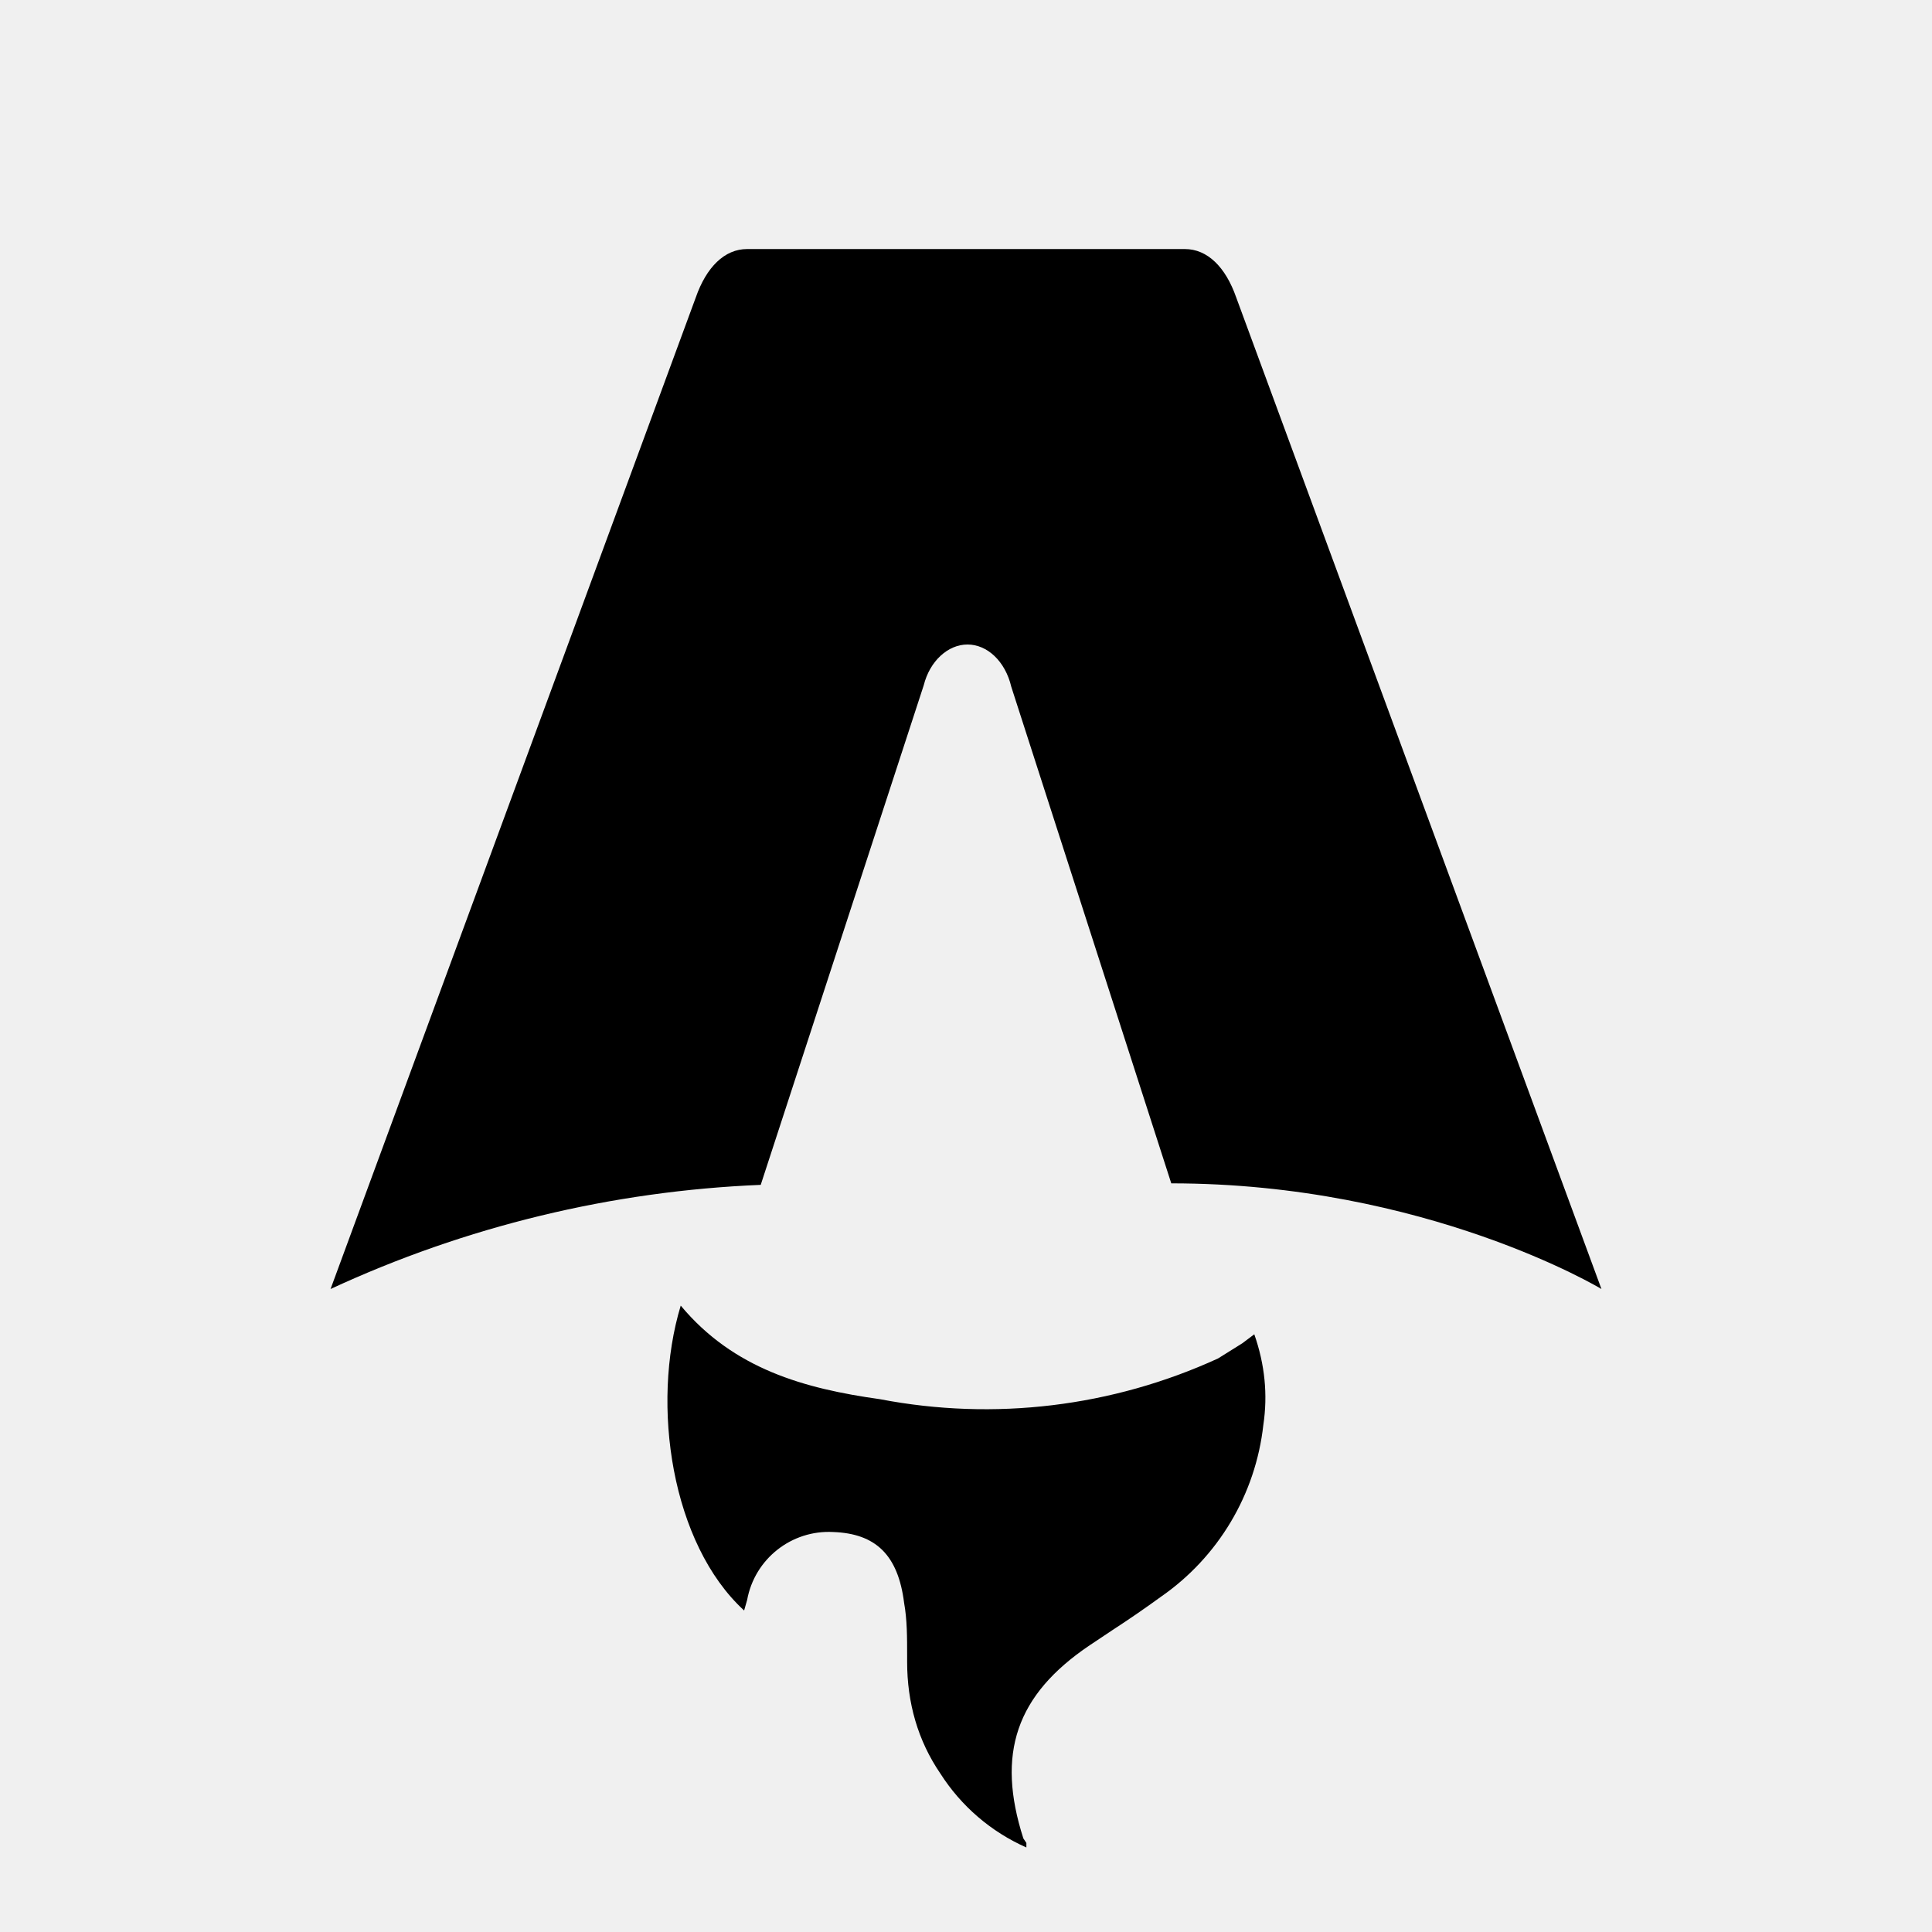
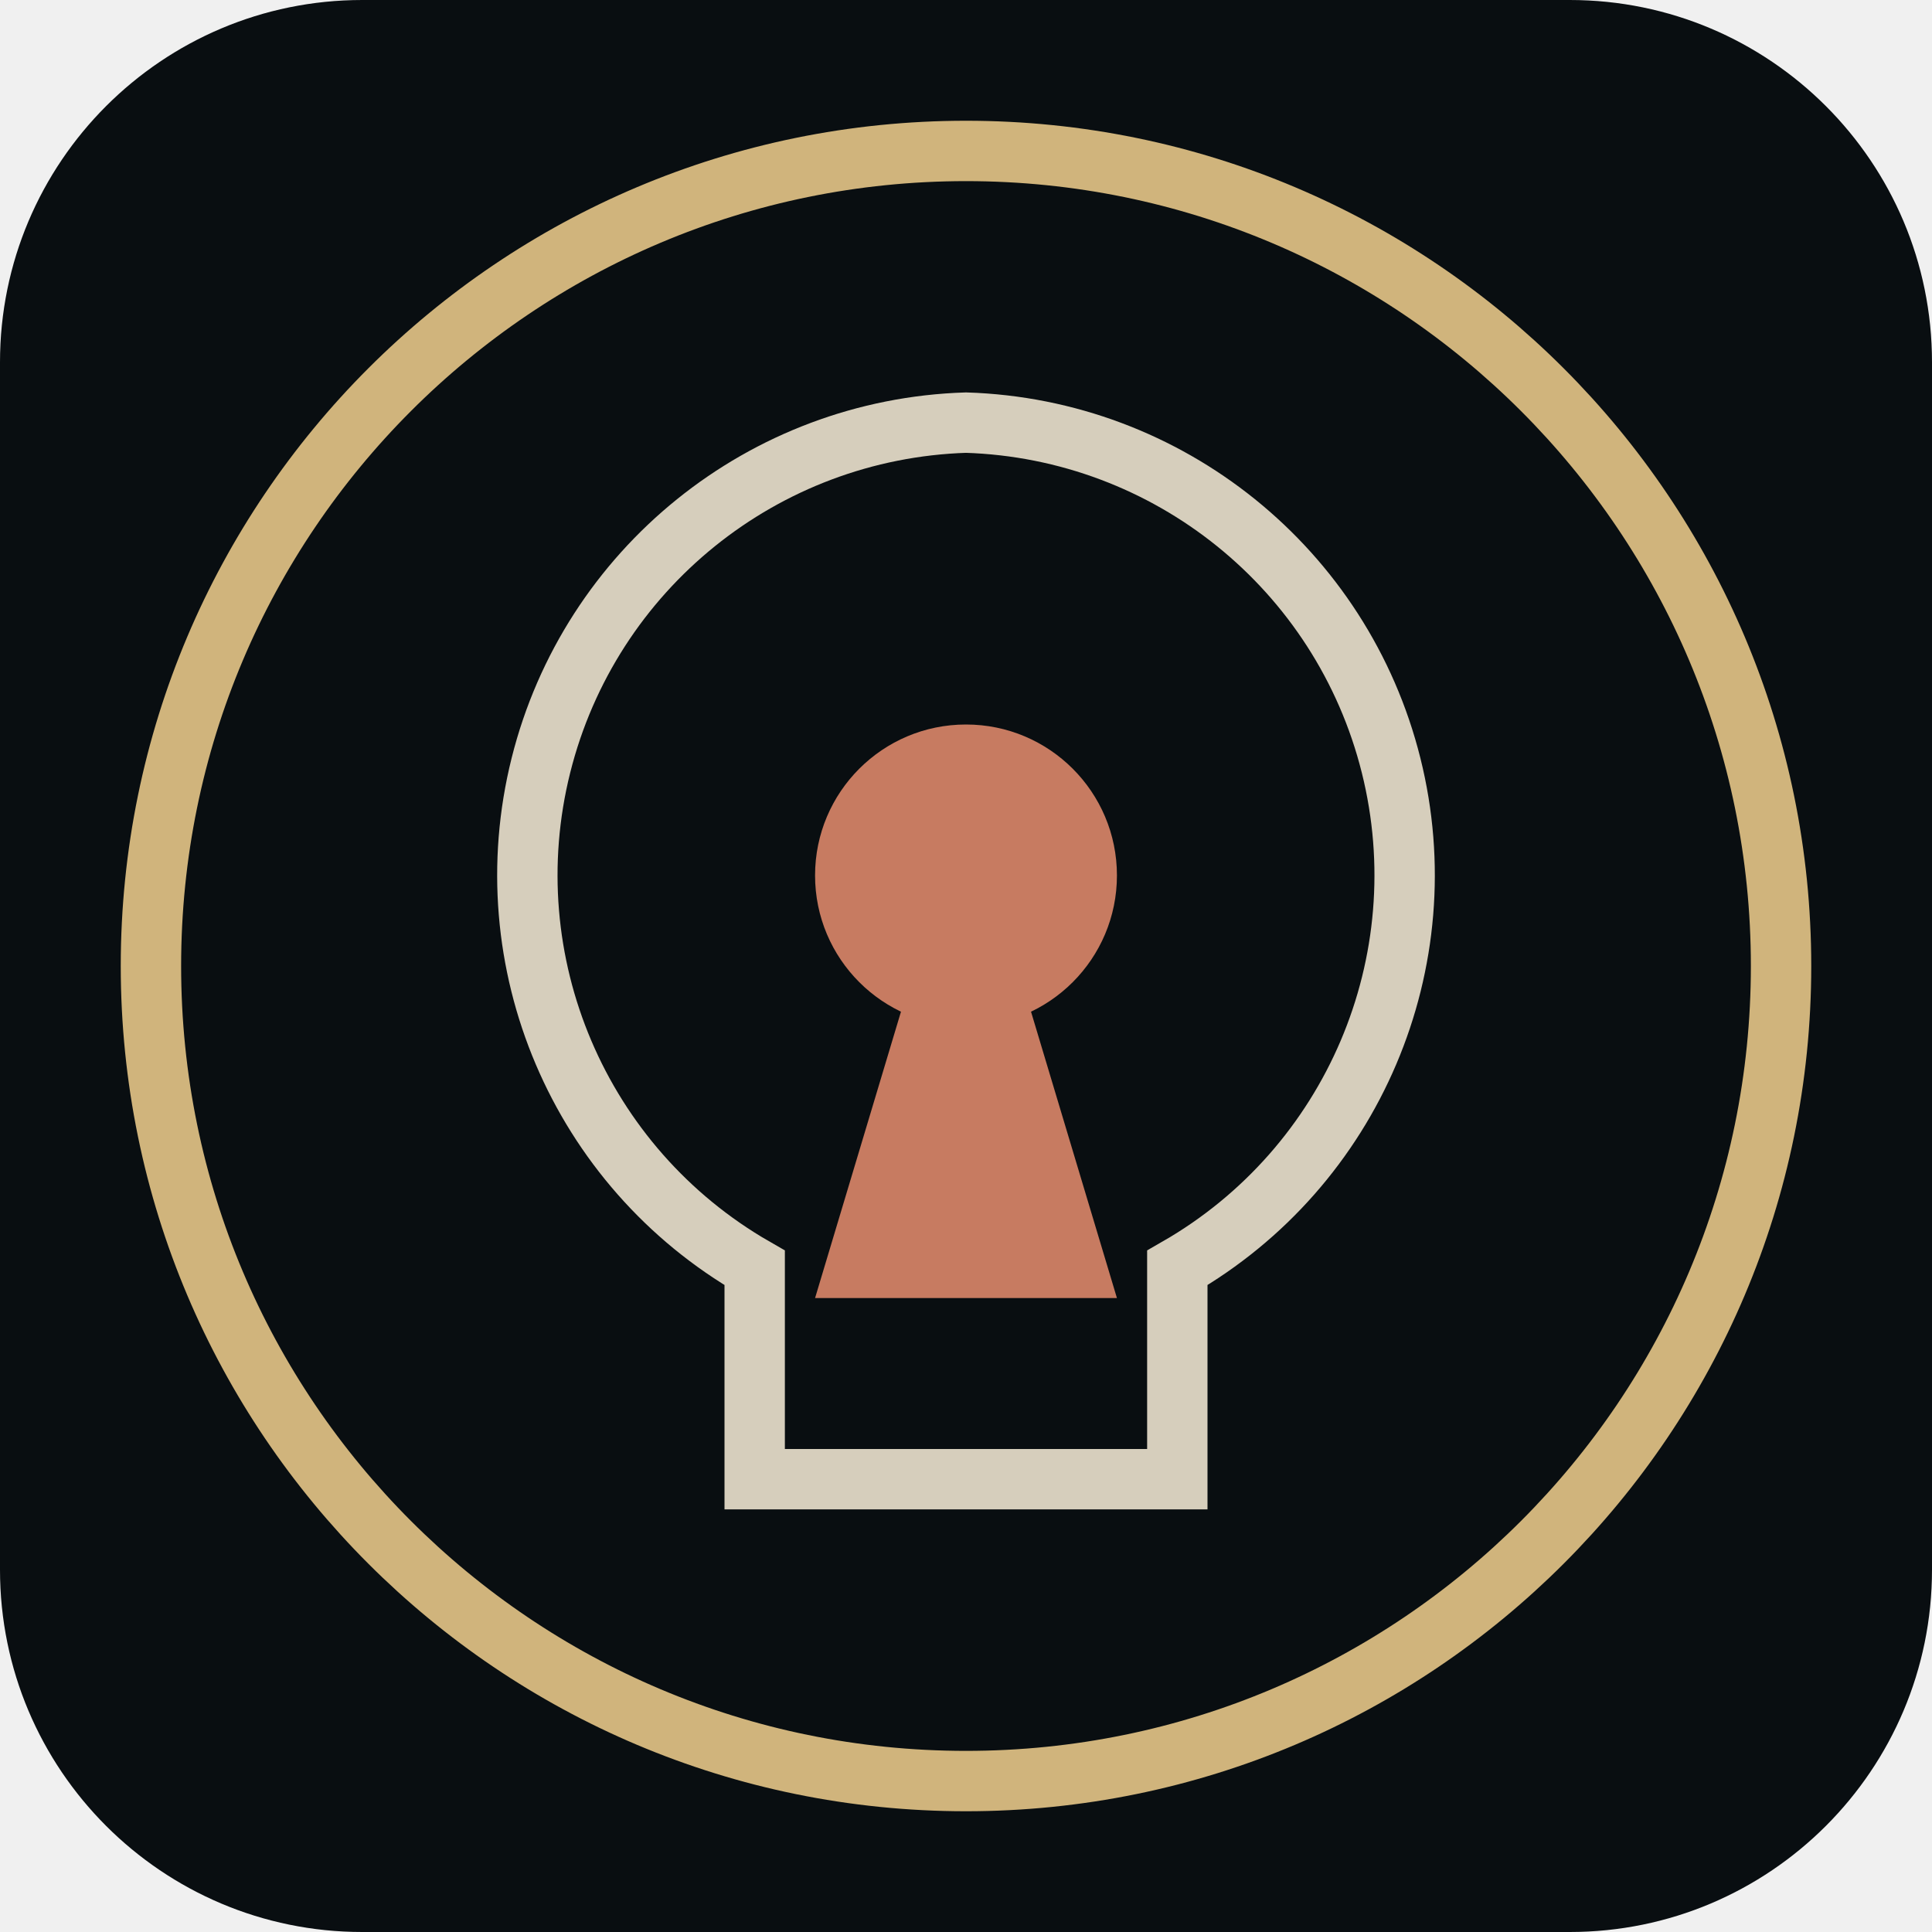
- <svg xmlns="http://www.w3.org/2000/svg" fill="none" viewBox="0 0 128 128">
-   <path d="M50.4 78.5a75.1 75.1 0 0 0-28.5 6.9l24.2-65.7c.7-2 1.9-3.2 3.4-3.2h29c1.5 0 2.7 1.2 3.4 3.2l24.2 65.7s-11.6-7-28.5-7L67 45.5c-.4-1.7-1.6-2.8-2.9-2.8-1.3 0-2.5 1.1-2.9 2.7L50.4 78.5Zm-1.1 28.2Zm-4.2-20.2c-2 6.6-.6 15.8 4.2 20.2a17.5 17.5 0 0 1 .2-.7 5.5 5.5 0 0 1 5.7-4.5c2.8.1 4.3 1.5 4.7 4.7.2 1.1.2 2.3.2 3.5v.4c0 2.7.7 5.2 2.2 7.4a13 13 0 0 0 5.7 4.9v-.3l-.2-.3c-1.8-5.6-.5-9.5 4.4-12.8l1.5-1a73 73 0 0 0 3.2-2.2 16 16 0 0 0 6.8-11.4c.3-2 .1-4-.6-6l-.8.6-1.6 1a37 37 0 0 1-22.4 2.7c-5-.7-9.7-2-13.2-6.2Z" />
-   <style>
-         path { fill: #000; }
-         @media (prefers-color-scheme: dark) {
-             path { fill: #FFF; }
-         }
-     </style>
+ <svg xmlns="http://www.w3.org/2000/svg" viewBox="0 0 64 64">
+   <rect width="64" height="64" rx="12" fill="#090e11" />
+   <circle cx="32" cy="32" r="27" fill="none" stroke="#d0b47c" stroke-width="2" />
+   <path d="M32 14a15 15 0 0 0-7 28v7h14v-7a15 15 0 0 0-7-28Z" fill="none" stroke="#d6cebc" stroke-width="2" />
+   <circle cx="32" cy="29" r="5" fill="#c77b61" />
+   <path d="m30 33-3 10h10l-3-10" fill="#c77b61" />
</svg>
